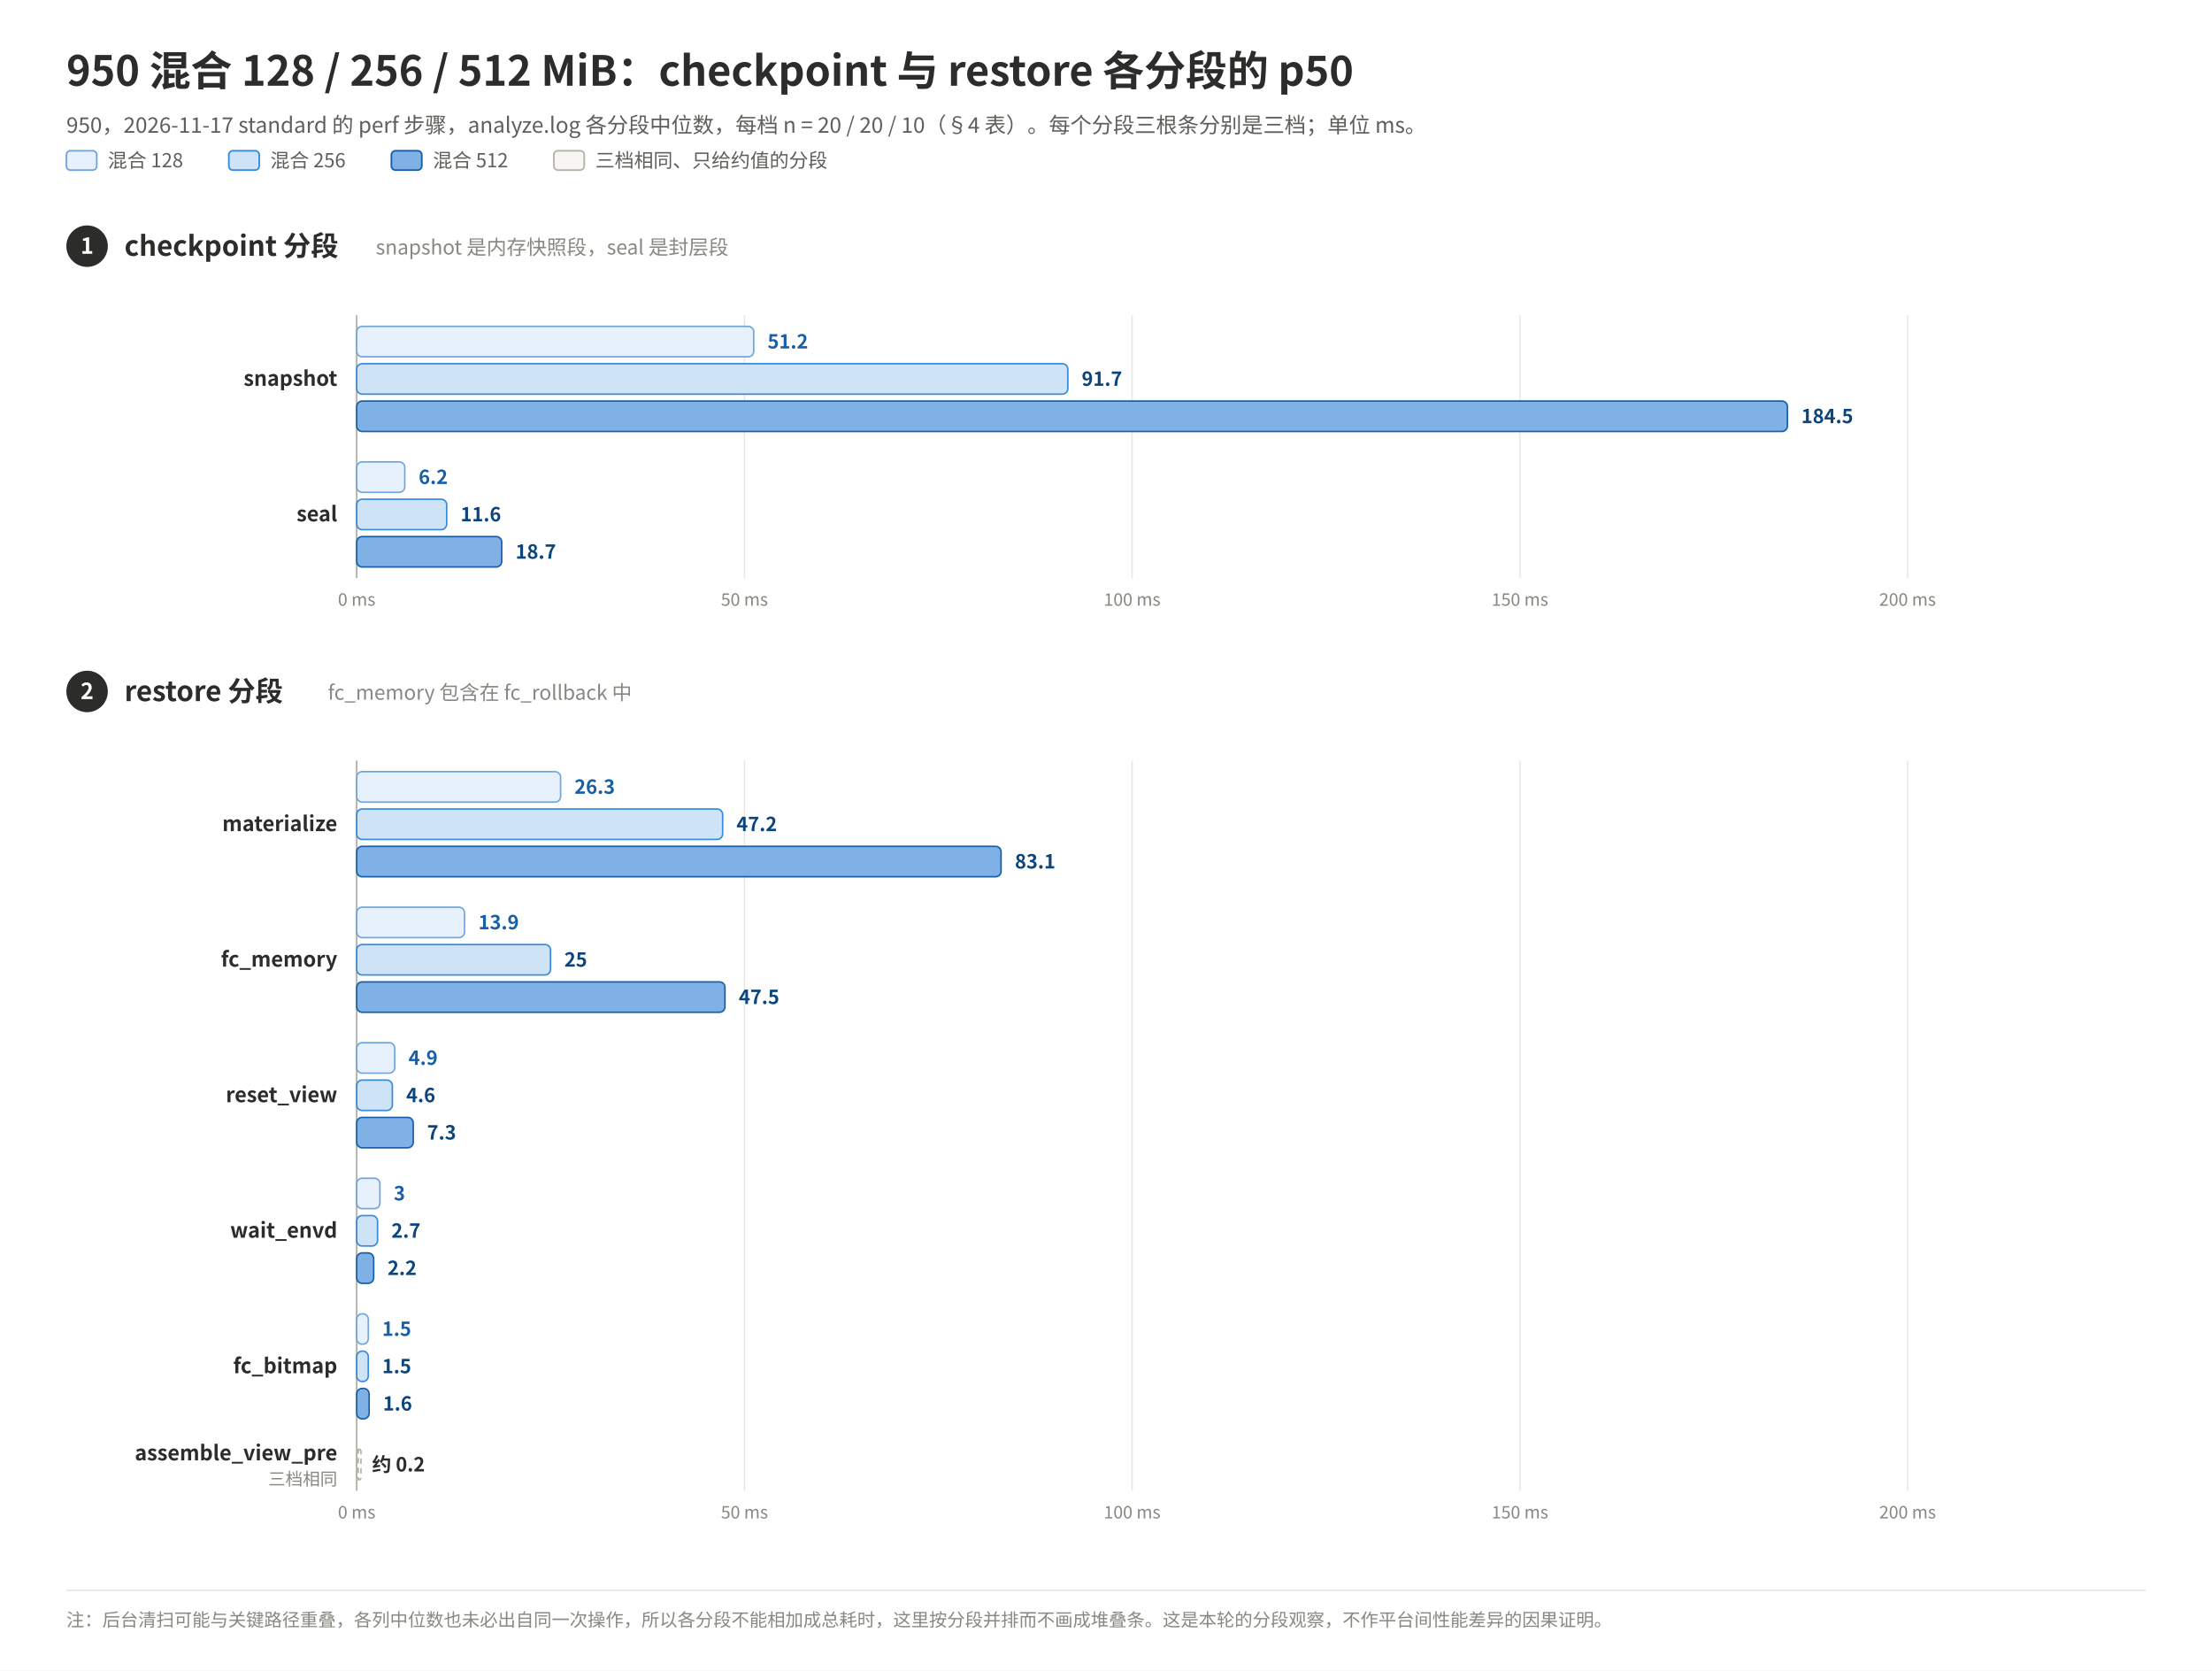
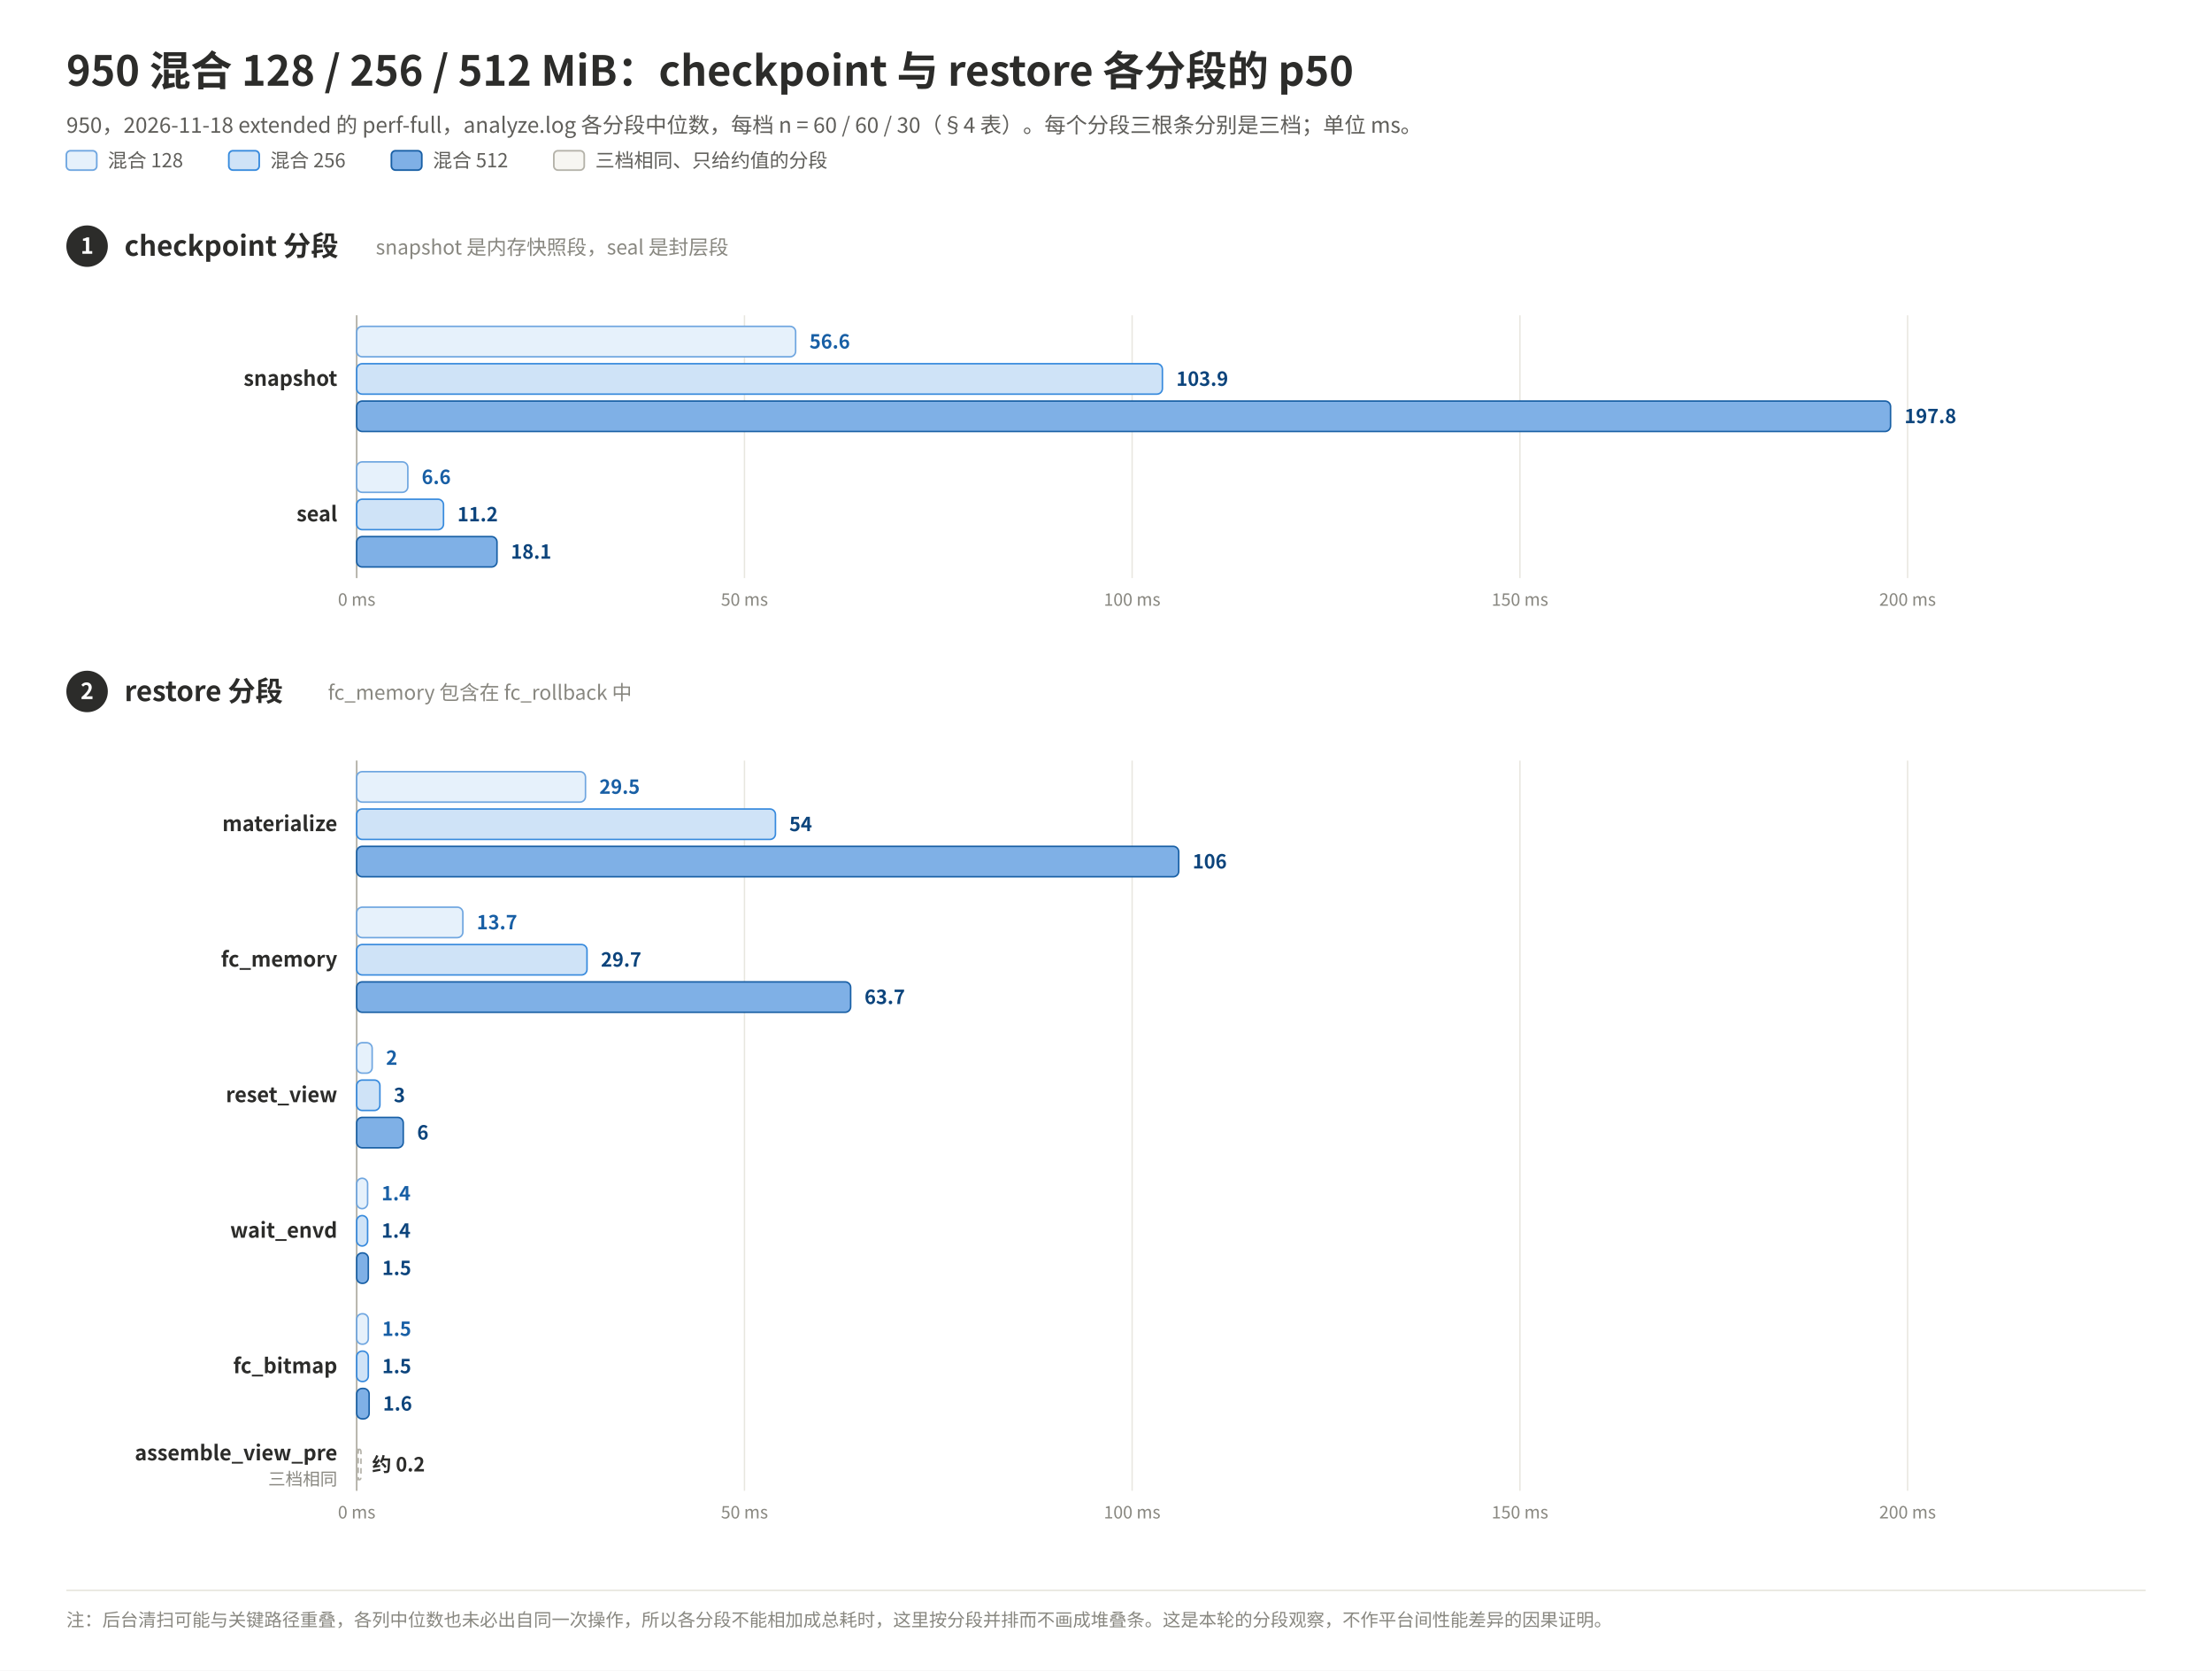
<svg xmlns="http://www.w3.org/2000/svg" width="1600" height="1208" viewBox="0 0 1600 1208" font-family="'PingFang SC','Hiragino Sans GB','Microsoft YaHei','Noto Sans CJK SC','Noto Sans SC','Source Han Sans SC',sans-serif">
  <defs>
</defs>
  <rect width="1600" height="1208" fill="#FFFFFF" />
  <text x="48.0" y="62.0" font-size="30" fill="#2C2C2A" font-weight="600" text-anchor="start">950 混合 128 / 256 / 512 MiB：checkpoint 与 restore 各分段的 p50</text>
-   <text x="48.0" y="96.0" font-size="15.5" fill="#5F5E5A" text-anchor="start">950，2026-11-17 standard 的 perf 步骤，analyze.log 各分段中位数，每档 n = 20 / 20 / 10（§4 表）。每个分段三根条分别是三档；单位 ms。</text>
+   <text x="48.0" y="96.0" font-size="15.5" fill="#5F5E5A" text-anchor="start">950，2026-11-18 extended 的 perf-full，analyze.log 各分段中位数，每档 n = 60 / 60 / 30（§4 表）。每个分段三根条分别是三档；单位 ms。</text>
  <rect x="48.0" y="109.0" width="22.0" height="14.0" rx="3" fill="#E6F1FB" stroke="#6FA6E0" stroke-width="1.2" />
  <text x="78.0" y="121.0" font-size="14" fill="#5F5E5A" text-anchor="start">混合 128</text>
  <rect x="165.5" y="109.0" width="22.0" height="14.0" rx="3" fill="#CFE3F7" stroke="#378ADD" stroke-width="1.2" />
  <text x="195.5" y="121.0" font-size="14" fill="#5F5E5A" text-anchor="start">混合 256</text>
  <rect x="283.1" y="109.0" width="22.0" height="14.0" rx="3" fill="#7FB0E6" stroke="#185FA5" stroke-width="1.2" />
  <text x="313.1" y="121.0" font-size="14" fill="#5F5E5A" text-anchor="start">混合 512</text>
  <rect x="400.6" y="109.0" width="22.0" height="14.0" rx="3" fill="#F7F6F2" stroke="#B4B2A9" stroke-width="1.2" />
  <text x="430.6" y="121.0" font-size="14" fill="#5F5E5A" text-anchor="start">三档相同、只给约值的分段</text>
  <circle cx="63" cy="178" r="15" fill="#2C2C2A" />
  <text x="63.0" y="183.5" font-size="16" fill="#FFFFFF" font-weight="600" text-anchor="middle">1</text>
  <text x="90.0" y="185.0" font-size="20" fill="#2C2C2A" font-weight="600" text-anchor="start">checkpoint 分段</text>
  <text x="271.8" y="184.0" font-size="14.5" fill="#888780" text-anchor="start">snapshot 是内存快照段，seal 是封层段</text>
  <line x1="258.0" y1="228.0" x2="258.0" y2="418.0" stroke="#E8E6DF" stroke-width="1" />
  <text x="258.0" y="438.0" font-size="12.5" fill="#888780" text-anchor="middle">0 ms</text>
  <line x1="538.5" y1="228.0" x2="538.5" y2="418.0" stroke="#E8E6DF" stroke-width="1" />
  <text x="538.5" y="438.0" font-size="12.5" fill="#888780" text-anchor="middle">50 ms</text>
  <line x1="818.9" y1="228.0" x2="818.9" y2="418.0" stroke="#E8E6DF" stroke-width="1" />
  <text x="818.9" y="438.0" font-size="12.5" fill="#888780" text-anchor="middle">100 ms</text>
  <line x1="1099.4" y1="228.0" x2="1099.4" y2="418.0" stroke="#E8E6DF" stroke-width="1" />
  <text x="1099.4" y="438.0" font-size="12.5" fill="#888780" text-anchor="middle">150 ms</text>
  <line x1="1379.8" y1="228.0" x2="1379.8" y2="418.0" stroke="#E8E6DF" stroke-width="1" />
  <text x="1379.8" y="438.0" font-size="12.5" fill="#888780" text-anchor="middle">200 ms</text>
  <line x1="258.0" y1="228.0" x2="258.0" y2="418.0" stroke="#B4B2A9" stroke-width="1.2" />
  <text x="244.0" y="279.0" font-size="15" fill="#2C2C2A" font-weight="600" text-anchor="end">snapshot</text>
-   <rect x="258.0" y="236.0" width="287.2" height="22.0" rx="4" fill="#E6F1FB" stroke="#6FA6E0" stroke-width="1.1" />
-   <text x="555.2" y="252.0" font-size="14" fill="#185FA5" font-weight="600" text-anchor="start">51.2</text>
-   <rect x="258.0" y="263.0" width="514.4" height="22.0" rx="4" fill="#CFE3F7" stroke="#378ADD" stroke-width="1.1" />
-   <text x="782.4" y="279.0" font-size="14" fill="#0C447C" font-weight="600" text-anchor="start">91.7</text>
-   <rect x="258.0" y="290.0" width="1034.9" height="22.0" rx="4" fill="#7FB0E6" stroke="#185FA5" stroke-width="1.1" />
-   <text x="1302.9" y="306.0" font-size="14" fill="#0C447C" font-weight="600" text-anchor="start">184.5</text>
+   <rect x="258.0" y="236.0" width="317.5" height="22.0" rx="4" fill="#E6F1FB" stroke="#6FA6E0" stroke-width="1.1" />
+   <text x="585.5" y="252.0" font-size="14" fill="#185FA5" font-weight="600" text-anchor="start">56.6</text>
+   <rect x="258.0" y="263.0" width="582.8" height="22.0" rx="4" fill="#CFE3F7" stroke="#378ADD" stroke-width="1.1" />
+   <text x="850.8" y="279.0" font-size="14" fill="#0C447C" font-weight="600" text-anchor="start">103.9</text>
+   <rect x="258.0" y="290.0" width="1109.5" height="22.0" rx="4" fill="#7FB0E6" stroke="#185FA5" stroke-width="1.1" />
+   <text x="1377.5" y="306.0" font-size="14" fill="#0C447C" font-weight="600" text-anchor="start">197.8</text>
  <text x="244.0" y="377.0" font-size="15" fill="#2C2C2A" font-weight="600" text-anchor="end">seal</text>
-   <rect x="258.0" y="334.0" width="34.8" height="22.0" rx="4" fill="#E6F1FB" stroke="#6FA6E0" stroke-width="1.1" />
-   <text x="302.8" y="350.0" font-size="14" fill="#185FA5" font-weight="600" text-anchor="start">6.2</text>
-   <rect x="258.0" y="361.0" width="65.1" height="22.0" rx="4" fill="#CFE3F7" stroke="#378ADD" stroke-width="1.1" />
-   <text x="333.1" y="377.0" font-size="14" fill="#0C447C" font-weight="600" text-anchor="start">11.6</text>
-   <rect x="258.0" y="388.0" width="104.9" height="22.0" rx="4" fill="#7FB0E6" stroke="#185FA5" stroke-width="1.1" />
-   <text x="372.9" y="404.0" font-size="14" fill="#0C447C" font-weight="600" text-anchor="start">18.7</text>
+   <rect x="258.0" y="334.0" width="37.0" height="22.0" rx="4" fill="#E6F1FB" stroke="#6FA6E0" stroke-width="1.1" />
+   <text x="305.0" y="350.0" font-size="14" fill="#185FA5" font-weight="600" text-anchor="start">6.6</text>
+   <rect x="258.0" y="361.0" width="62.8" height="22.0" rx="4" fill="#CFE3F7" stroke="#378ADD" stroke-width="1.1" />
+   <text x="330.8" y="377.0" font-size="14" fill="#0C447C" font-weight="600" text-anchor="start">11.2</text>
+   <rect x="258.0" y="388.0" width="101.5" height="22.0" rx="4" fill="#7FB0E6" stroke="#185FA5" stroke-width="1.1" />
+   <text x="369.5" y="404.0" font-size="14" fill="#0C447C" font-weight="600" text-anchor="start">18.1</text>
  <circle cx="63" cy="500" r="15" fill="#2C2C2A" />
  <text x="63.0" y="505.5" font-size="16" fill="#FFFFFF" font-weight="600" text-anchor="middle">2</text>
  <text x="90.0" y="507.0" font-size="20" fill="#2C2C2A" font-weight="600" text-anchor="start">restore 分段</text>
  <text x="237.2" y="506.0" font-size="14.5" fill="#888780" text-anchor="start">fc_memory 包含在 fc_rollback 中</text>
  <line x1="258.0" y1="550.0" x2="258.0" y2="1078.0" stroke="#E8E6DF" stroke-width="1" />
  <text x="258.0" y="1098.0" font-size="12.5" fill="#888780" text-anchor="middle">0 ms</text>
  <line x1="538.5" y1="550.0" x2="538.5" y2="1078.0" stroke="#E8E6DF" stroke-width="1" />
  <text x="538.5" y="1098.0" font-size="12.5" fill="#888780" text-anchor="middle">50 ms</text>
  <line x1="818.9" y1="550.0" x2="818.9" y2="1078.0" stroke="#E8E6DF" stroke-width="1" />
  <text x="818.9" y="1098.0" font-size="12.5" fill="#888780" text-anchor="middle">100 ms</text>
  <line x1="1099.4" y1="550.0" x2="1099.4" y2="1078.0" stroke="#E8E6DF" stroke-width="1" />
  <text x="1099.4" y="1098.0" font-size="12.5" fill="#888780" text-anchor="middle">150 ms</text>
  <line x1="1379.8" y1="550.0" x2="1379.8" y2="1078.0" stroke="#E8E6DF" stroke-width="1" />
  <text x="1379.8" y="1098.0" font-size="12.5" fill="#888780" text-anchor="middle">200 ms</text>
  <line x1="258.0" y1="550.0" x2="258.0" y2="1078.0" stroke="#B4B2A9" stroke-width="1.2" />
  <text x="244.0" y="601.0" font-size="15" fill="#2C2C2A" font-weight="600" text-anchor="end">materialize</text>
-   <rect x="258.0" y="558.0" width="147.5" height="22.0" rx="4" fill="#E6F1FB" stroke="#6FA6E0" stroke-width="1.1" />
-   <text x="415.5" y="574.0" font-size="14" fill="#185FA5" font-weight="600" text-anchor="start">26.3</text>
-   <rect x="258.0" y="585.0" width="264.7" height="22.0" rx="4" fill="#CFE3F7" stroke="#378ADD" stroke-width="1.1" />
-   <text x="532.7" y="601.0" font-size="14" fill="#0C447C" font-weight="600" text-anchor="start">47.2</text>
-   <rect x="258.0" y="612.0" width="466.1" height="22.0" rx="4" fill="#7FB0E6" stroke="#185FA5" stroke-width="1.1" />
-   <text x="734.1" y="628.0" font-size="14" fill="#0C447C" font-weight="600" text-anchor="start">83.1</text>
+   <rect x="258.0" y="558.0" width="165.5" height="22.0" rx="4" fill="#E6F1FB" stroke="#6FA6E0" stroke-width="1.1" />
+   <text x="433.5" y="574.0" font-size="14" fill="#185FA5" font-weight="600" text-anchor="start">29.5</text>
+   <rect x="258.0" y="585.0" width="302.9" height="22.0" rx="4" fill="#CFE3F7" stroke="#378ADD" stroke-width="1.1" />
+   <text x="570.9" y="601.0" font-size="14" fill="#0C447C" font-weight="600" text-anchor="start">54</text>
+   <rect x="258.0" y="612.0" width="594.6" height="22.0" rx="4" fill="#7FB0E6" stroke="#185FA5" stroke-width="1.1" />
+   <text x="862.6" y="628.0" font-size="14" fill="#0C447C" font-weight="600" text-anchor="start">106</text>
  <text x="244.0" y="699.0" font-size="15" fill="#2C2C2A" font-weight="600" text-anchor="end">fc_memory</text>
-   <rect x="258.0" y="656.0" width="78.0" height="22.0" rx="4" fill="#E6F1FB" stroke="#6FA6E0" stroke-width="1.1" />
-   <text x="346.0" y="672.0" font-size="14" fill="#185FA5" font-weight="600" text-anchor="start">13.9</text>
-   <rect x="258.0" y="683.0" width="140.2" height="22.0" rx="4" fill="#CFE3F7" stroke="#378ADD" stroke-width="1.1" />
-   <text x="408.2" y="699.0" font-size="14" fill="#0C447C" font-weight="600" text-anchor="start">25</text>
-   <rect x="258.0" y="710.0" width="266.4" height="22.0" rx="4" fill="#7FB0E6" stroke="#185FA5" stroke-width="1.1" />
-   <text x="534.4" y="726.0" font-size="14" fill="#0C447C" font-weight="600" text-anchor="start">47.5</text>
+   <rect x="258.0" y="656.0" width="76.8" height="22.0" rx="4" fill="#E6F1FB" stroke="#6FA6E0" stroke-width="1.1" />
+   <text x="344.8" y="672.0" font-size="14" fill="#185FA5" font-weight="600" text-anchor="start">13.7</text>
+   <rect x="258.0" y="683.0" width="166.6" height="22.0" rx="4" fill="#CFE3F7" stroke="#378ADD" stroke-width="1.1" />
+   <text x="434.6" y="699.0" font-size="14" fill="#0C447C" font-weight="600" text-anchor="start">29.7</text>
+   <rect x="258.0" y="710.0" width="357.3" height="22.0" rx="4" fill="#7FB0E6" stroke="#185FA5" stroke-width="1.1" />
+   <text x="625.3" y="726.0" font-size="14" fill="#0C447C" font-weight="600" text-anchor="start">63.7</text>
  <text x="244.0" y="797.0" font-size="15" fill="#2C2C2A" font-weight="600" text-anchor="end">reset_view</text>
-   <rect x="258.0" y="754.0" width="27.5" height="22.0" rx="4" fill="#E6F1FB" stroke="#6FA6E0" stroke-width="1.1" />
-   <text x="295.5" y="770.0" font-size="14" fill="#185FA5" font-weight="600" text-anchor="start">4.9</text>
-   <rect x="258.0" y="781.0" width="25.8" height="22.0" rx="4" fill="#CFE3F7" stroke="#378ADD" stroke-width="1.1" />
-   <text x="293.8" y="797.0" font-size="14" fill="#0C447C" font-weight="600" text-anchor="start">4.6</text>
-   <rect x="258.0" y="808.0" width="40.9" height="22.0" rx="4" fill="#7FB0E6" stroke="#185FA5" stroke-width="1.1" />
-   <text x="308.9" y="824.0" font-size="14" fill="#0C447C" font-weight="600" text-anchor="start">7.3</text>
+   <rect x="258.0" y="754.0" width="11.2" height="22.0" rx="4" fill="#E6F1FB" stroke="#6FA6E0" stroke-width="1.1" />
+   <text x="279.2" y="770.0" font-size="14" fill="#185FA5" font-weight="600" text-anchor="start">2</text>
+   <rect x="258.0" y="781.0" width="16.8" height="22.0" rx="4" fill="#CFE3F7" stroke="#378ADD" stroke-width="1.1" />
+   <text x="284.8" y="797.0" font-size="14" fill="#0C447C" font-weight="600" text-anchor="start">3</text>
+   <rect x="258.0" y="808.0" width="33.7" height="22.0" rx="4" fill="#7FB0E6" stroke="#185FA5" stroke-width="1.1" />
+   <text x="301.7" y="824.0" font-size="14" fill="#0C447C" font-weight="600" text-anchor="start">6</text>
  <text x="244.0" y="895.0" font-size="15" fill="#2C2C2A" font-weight="600" text-anchor="end">wait_envd</text>
-   <rect x="258.0" y="852.0" width="16.8" height="22.0" rx="4" fill="#E6F1FB" stroke="#6FA6E0" stroke-width="1.1" />
-   <text x="284.8" y="868.0" font-size="14" fill="#185FA5" font-weight="600" text-anchor="start">3</text>
-   <rect x="258.0" y="879.0" width="15.1" height="22.0" rx="4" fill="#CFE3F7" stroke="#378ADD" stroke-width="1.1" />
-   <text x="283.1" y="895.0" font-size="14" fill="#0C447C" font-weight="600" text-anchor="start">2.7</text>
-   <rect x="258.0" y="906.0" width="12.3" height="22.0" rx="4" fill="#7FB0E6" stroke="#185FA5" stroke-width="1.1" />
-   <text x="280.3" y="922.0" font-size="14" fill="#0C447C" font-weight="600" text-anchor="start">2.2</text>
+   <rect x="258.0" y="852.0" width="7.9" height="22.0" rx="4" fill="#E6F1FB" stroke="#6FA6E0" stroke-width="1.1" />
+   <text x="275.9" y="868.0" font-size="14" fill="#185FA5" font-weight="600" text-anchor="start">1.4</text>
+   <rect x="258.0" y="879.0" width="7.9" height="22.0" rx="4" fill="#CFE3F7" stroke="#378ADD" stroke-width="1.1" />
+   <text x="275.9" y="895.0" font-size="14" fill="#0C447C" font-weight="600" text-anchor="start">1.4</text>
+   <rect x="258.0" y="906.0" width="8.4" height="22.0" rx="4" fill="#7FB0E6" stroke="#185FA5" stroke-width="1.1" />
+   <text x="276.4" y="922.0" font-size="14" fill="#0C447C" font-weight="600" text-anchor="start">1.5</text>
  <text x="244.0" y="993.0" font-size="15" fill="#2C2C2A" font-weight="600" text-anchor="end">fc_bitmap</text>
  <rect x="258.0" y="950.0" width="8.4" height="22.0" rx="4" fill="#E6F1FB" stroke="#6FA6E0" stroke-width="1.1" />
  <text x="276.4" y="966.0" font-size="14" fill="#185FA5" font-weight="600" text-anchor="start">1.5</text>
  <rect x="258.0" y="977.0" width="8.4" height="22.0" rx="4" fill="#CFE3F7" stroke="#378ADD" stroke-width="1.1" />
  <text x="276.4" y="993.0" font-size="14" fill="#0C447C" font-weight="600" text-anchor="start">1.5</text>
  <rect x="258.0" y="1004.0" width="9.0" height="22.0" rx="4" fill="#7FB0E6" stroke="#185FA5" stroke-width="1.1" />
  <text x="277.0" y="1020.0" font-size="14" fill="#0C447C" font-weight="600" text-anchor="start">1.6</text>
  <text x="244.0" y="1056.0" font-size="15" fill="#2C2C2A" font-weight="600" text-anchor="end">assemble_view_pre</text>
  <text x="244.0" y="1074.0" font-size="12.5" fill="#888780" text-anchor="end">三档相同</text>
  <rect x="258.0" y="1048.0" width="2.0" height="22.0" rx="4" fill="#F7F6F2" stroke="#B4B2A9" stroke-width="1.1" />
  <rect x="259.1" y="1048.0" width="2.0" height="22.0" rx="2" fill="#FFFFFF" stroke="#B4B2A9" stroke-width="1.1" stroke-dasharray="4 3" />
  <text x="269.1" y="1064.0" font-size="14" fill="#2C2C2A" font-weight="600" text-anchor="start">约 0.2</text>
  <line x1="48" y1="1150" x2="1552" y2="1150" stroke="#E5E3DB" stroke-width="1" />
  <text x="48.0" y="1176.0" font-size="13" fill="#888780" text-anchor="start">注：后台清扫可能与关键路径重叠，各列中位数也未必出自同一次操作，所以各分段不能相加成总耗时，这里按分段并排而不画成堆叠条。这是本轮的分段观察，不作平台间性能差异的因果证明。</text>
</svg>
